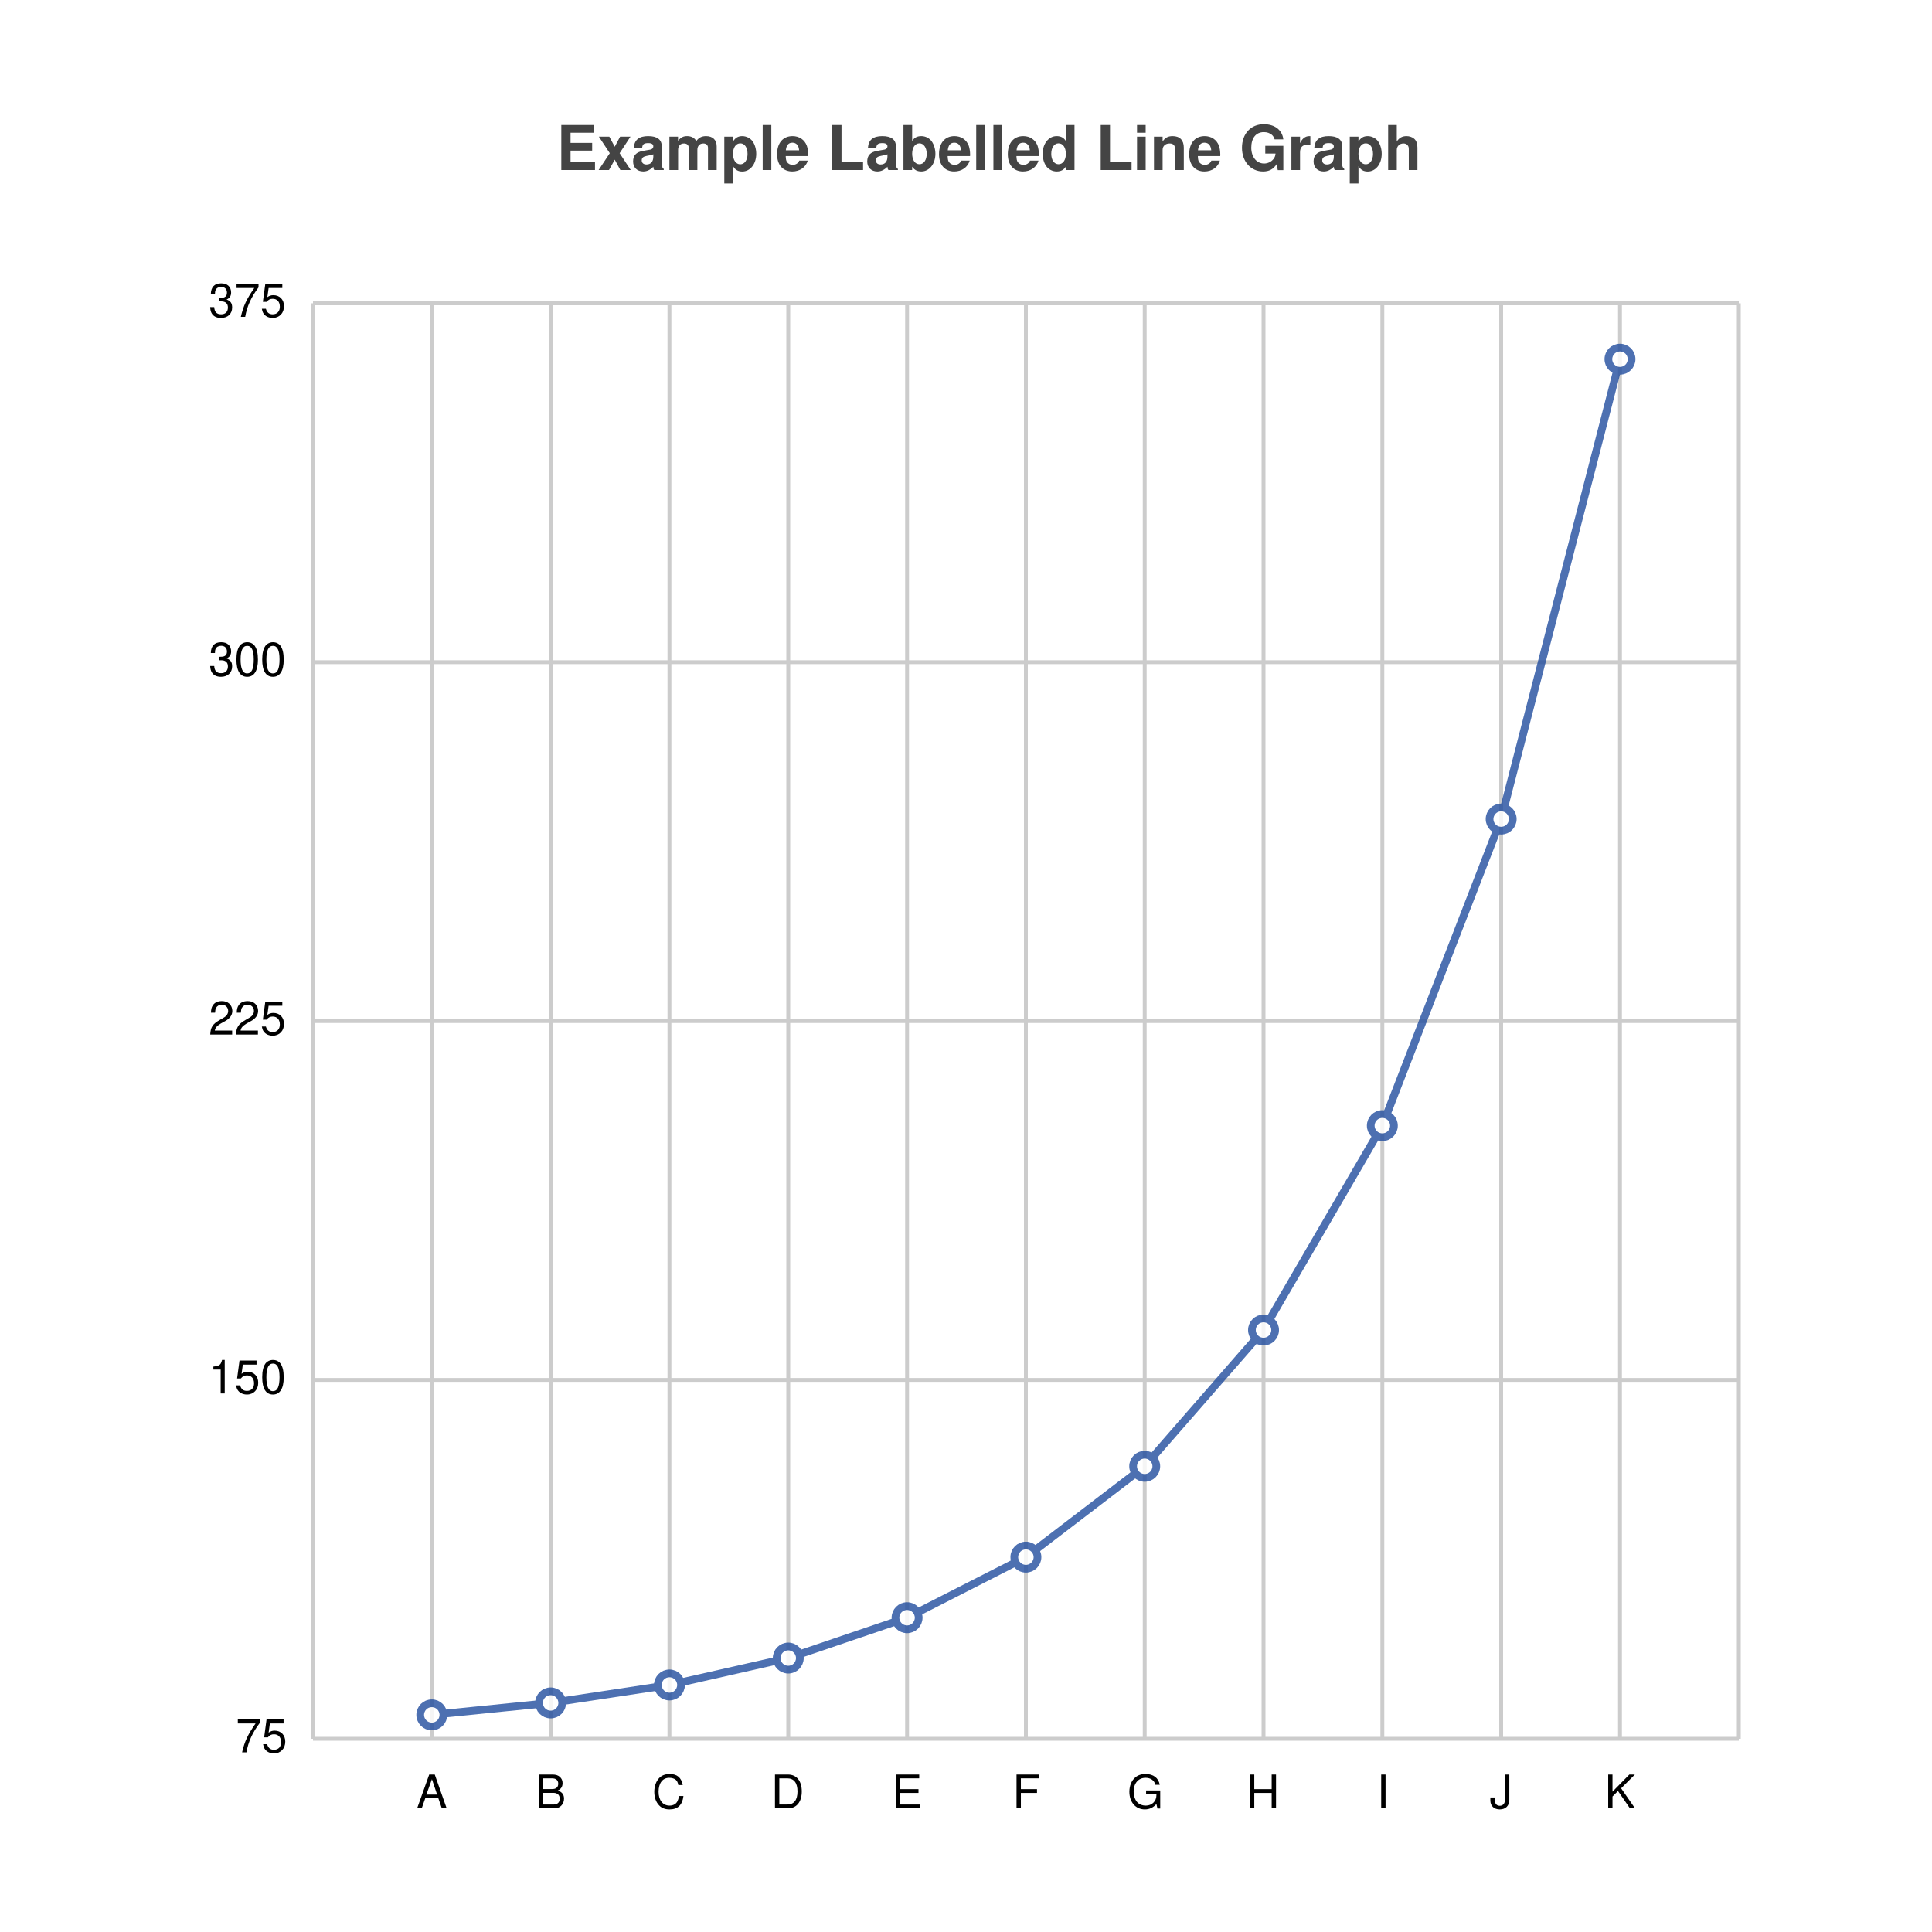
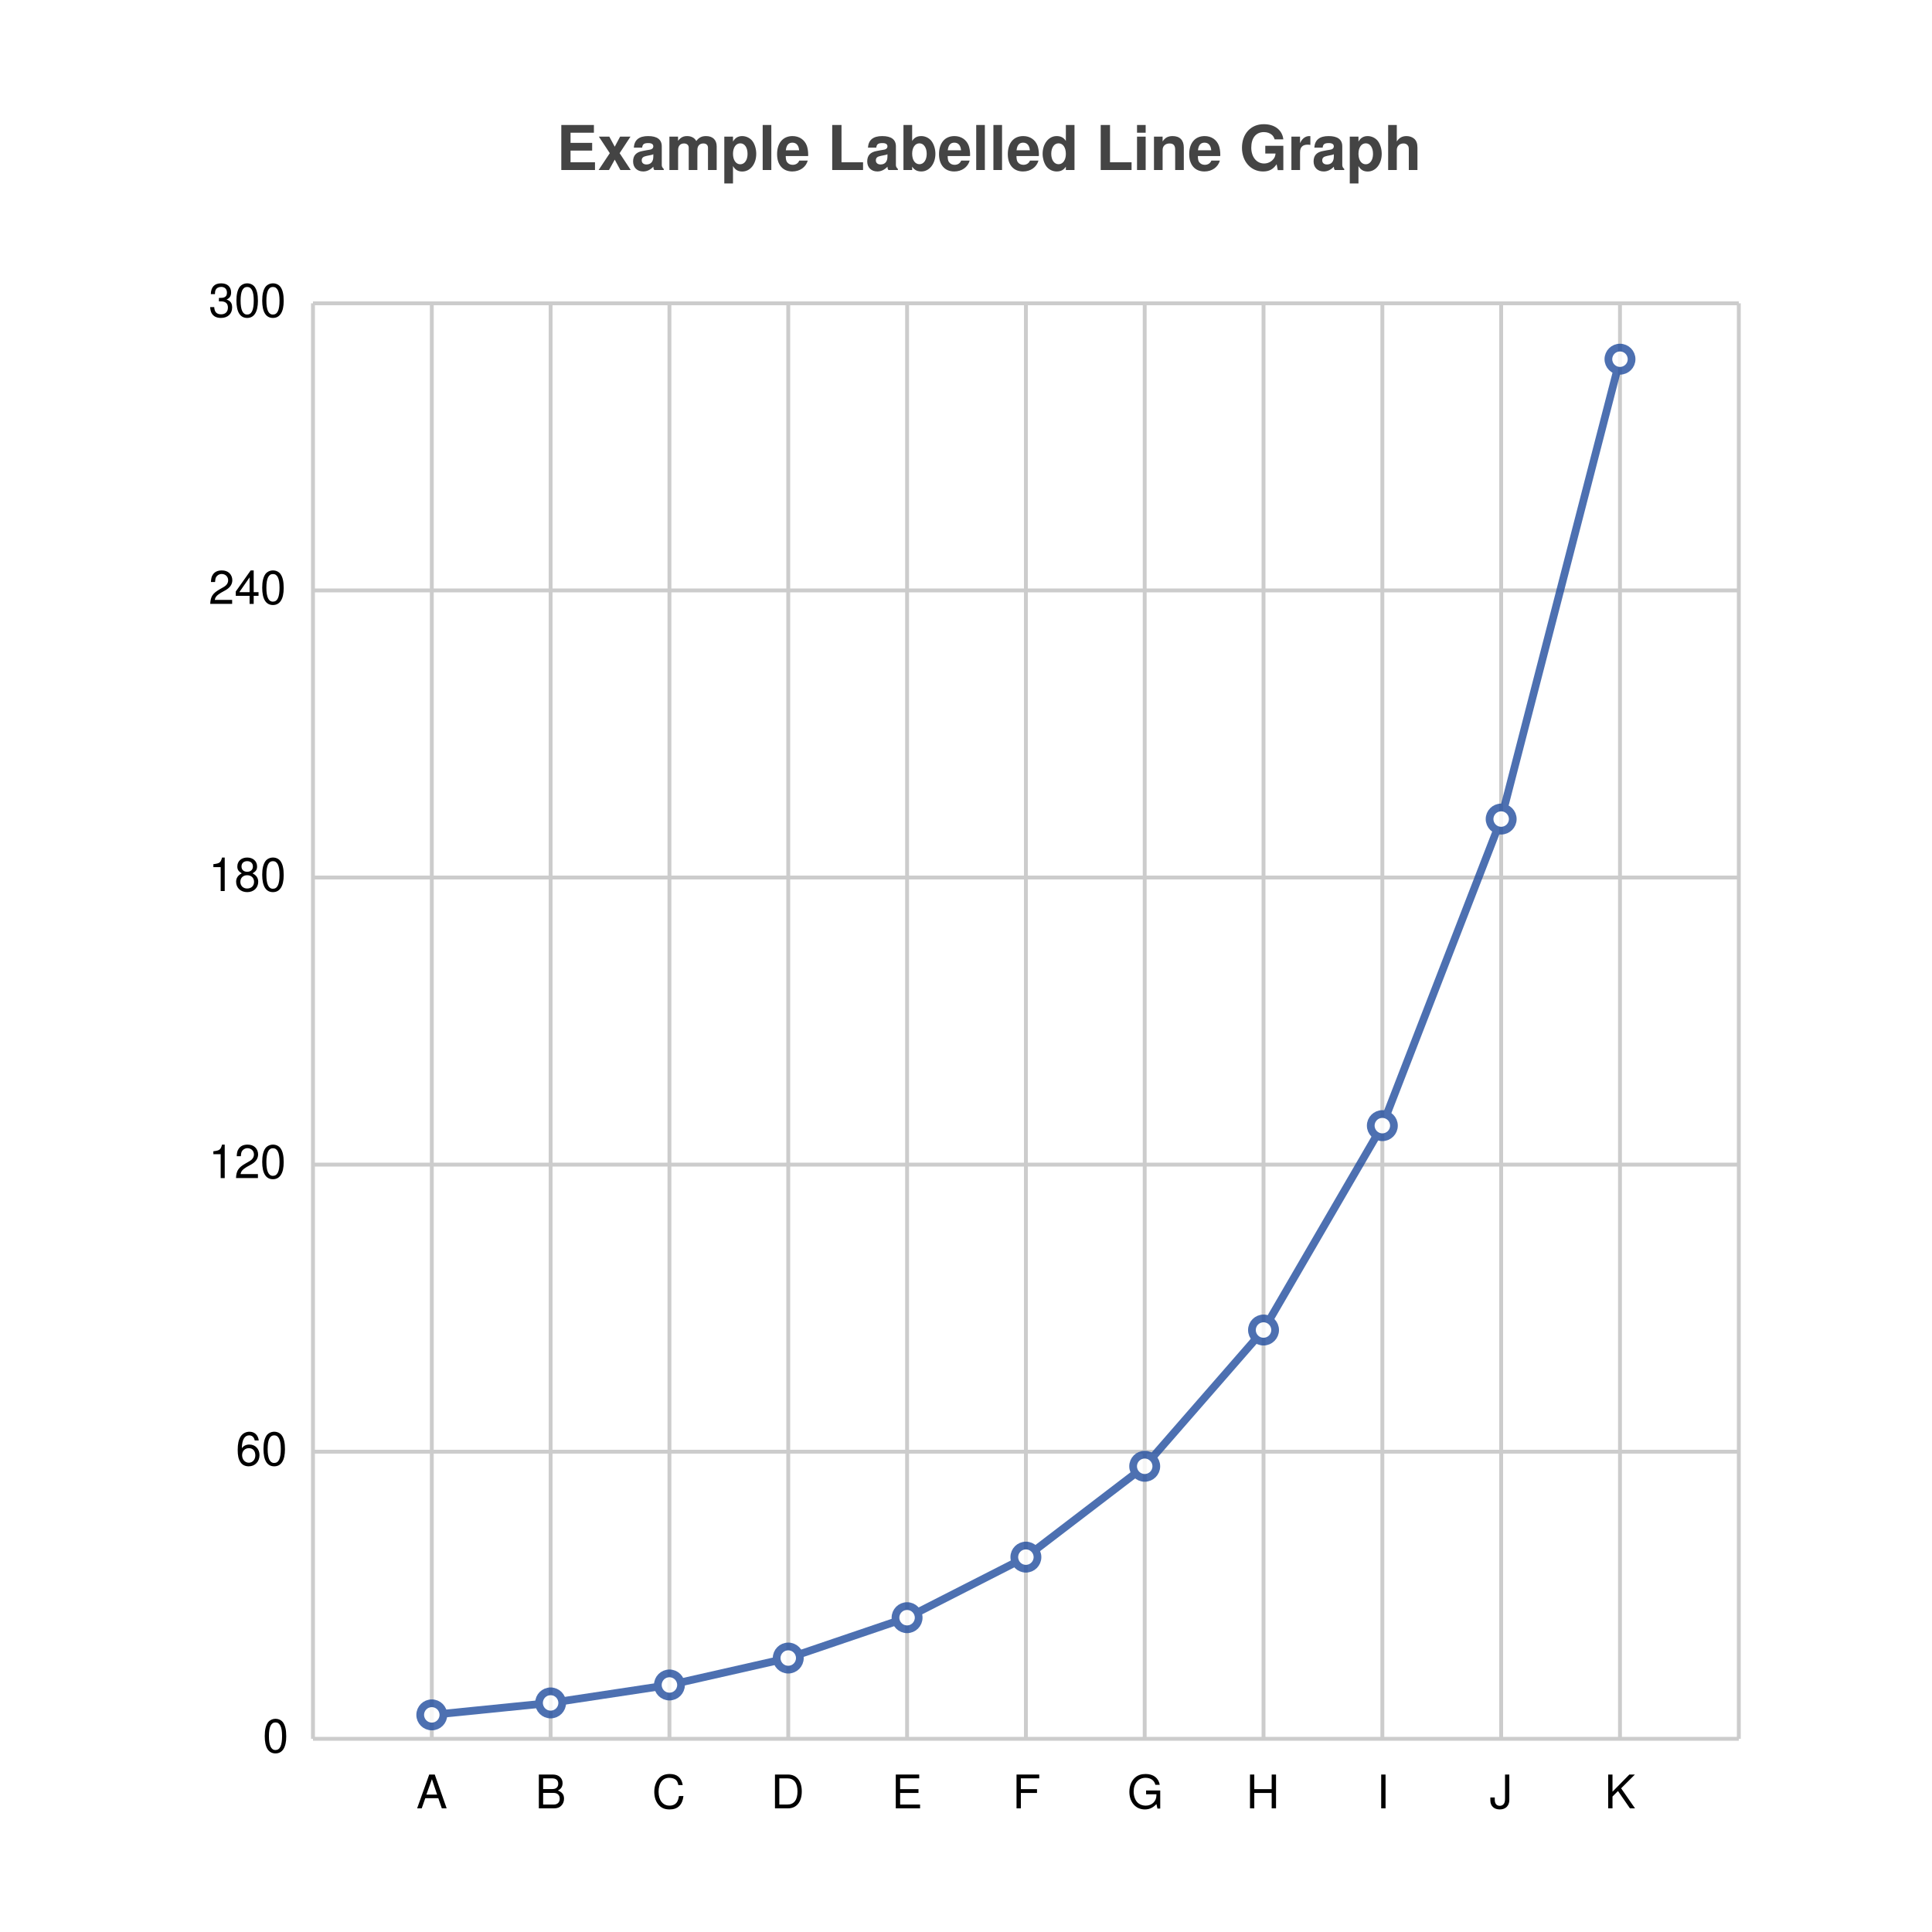
<svg xmlns="http://www.w3.org/2000/svg" width="500" height="500" viewBox="0 0 500 500">
  <path fill="white" d="M0 0 h500 v500 h-500 v-500Z" />
  <text transform="translate(-106.0, 19)" fill="#444444" font-family="Helvetica" font-weight="bold" font-size="16" x="250.0" y="25.0">Example Labelled Line Graph</text>
  <g>
-     <path stroke="#CCCCCC" stroke-dasharray="None" d="M0 0.0 h369.0 M0 92.875 h369.0 M0 185.75 h369.0 M0 278.625 h369.0 M0 371.5 h369.0 M0 464.375 h369.0 M0 371.5 h369.0" transform="translate(81.0, 78.5)" />
+     <path stroke="#CCCCCC" stroke-dasharray="None" d="M0 0.0 h369.0 M0 74.3 h369.0 M0 148.6 h369.0 M0 222.9 h369.0 M0 297.2 h369.0 M0 371.5 h369.0 M0 371.5 h369.0" transform="translate(81.0, 78.5)" />
    <g font-size="12" font-family="Helvetica" transform="translate(75.0, 78.5)">
-       <text x="0" y="0.0" transform="translate(-21, 3.5)">375</text>
-       <text x="0" y="92.875" transform="translate(-21, 3.5)">300</text>
-       <text x="0" y="185.75" transform="translate(-21, 3.5)">225</text>
-       <text x="0" y="278.625" transform="translate(-21, 3.5)">150</text>
-       <text x="0" y="371.5" transform="translate(-14, 3.5)">75</text>
-       <text x="0" y="464.375" transform="translate(-7, 3.5)">0</text>
+       <text x="0" y="0.0" transform="translate(-21, 3.5)">300</text>
+       <text x="0" y="74.3" transform="translate(-21, 3.5)">240</text>
+       <text x="0" y="148.6" transform="translate(-21, 3.5)">180</text>
+       <text x="0" y="222.9" transform="translate(-21, 3.5)">120</text>
+       <text x="0" y="297.2" transform="translate(-14, 3.5)">60</text>
+       <text x="0" y="371.5" transform="translate(-7, 3.5)">0</text>
    </g>
  </g>
  <g>
    <path stroke="#CCCCCC" stroke-dasharray="None" d="M0.0 0 v371.5 M30.75 0 v371.5 M61.5 0 v371.5 M92.25 0 v371.5 M123.0 0 v371.5 M153.75 0 v371.5 M184.5 0 v371.5 M215.25 0 v371.5 M246.0 0 v371.5 M276.75 0 v371.5 M307.5 0 v371.5 M338.25 0 v371.5 M369.0 0 v371.5" transform="translate(81.0, 78.5)" />
    <g font-size="12" font-family="Helvetica" transform="translate(81.0, 96.5)">
      <text x="0.0" y="371.5" transform="translate(-1.5, 0)"> </text>
      <text x="30.75" y="371.5" transform="translate(-4.0, 0)">A</text>
      <text x="61.5" y="371.5" transform="translate(-4.0, 0)">B</text>
      <text x="92.25" y="371.5" transform="translate(-4.5, 0)">C</text>
      <text x="123.0" y="371.5" transform="translate(-4.5, 0)">D</text>
      <text x="153.75" y="371.5" transform="translate(-4.0, 0)">E</text>
      <text x="184.5" y="371.5" transform="translate(-3.5, 0)">F</text>
      <text x="215.25" y="371.5" transform="translate(-4.5, 0)">G</text>
      <text x="246.0" y="371.5" transform="translate(-4.5, 0)">H</text>
      <text x="276.75" y="371.5" transform="translate(-1.5, 0)">I</text>
      <text x="307.5" y="371.5" transform="translate(-3.0, 0)">J</text>
      <text x="338.25" y="371.5" transform="translate(-4.0, 0)">K</text>
      <text x="369.0" y="371.5" transform="translate(-1.5, 0)"> </text>
    </g>
  </g>
  <g opacity="0.8" transform="translate(-50.0, -50.0) rotate(180, 250.0, 250.0) scale(-1, 1) translate(-369.0, 0)">
    <g fill="white" stroke="#204C9E" stroke-width="2">
      <path d="M30.75 6.192 L61.5 9.287 L92.25 13.931 L123.0 20.897 L153.75 31.345 L184.5 47.018 L215.25 70.527 L246.0 105.79 L276.75 158.686 L307.5 238.028 L338.25 357.043" fill="none" />
      <circle cx="30.75" cy="6.192" r="3" />
      <circle cx="61.5" cy="9.287" r="3" />
      <circle cx="92.25" cy="13.931" r="3" />
      <circle cx="123.0" cy="20.897" r="3" />
      <circle cx="153.75" cy="31.345" r="3" />
      <circle cx="184.5" cy="47.018" r="3" />
      <circle cx="215.25" cy="70.527" r="3" />
      <circle cx="246.0" cy="105.79" r="3" />
      <circle cx="276.75" cy="158.686" r="3" />
      <circle cx="307.5" cy="238.028" r="3" />
      <circle cx="338.25" cy="357.043" r="3" />
    </g>
  </g>
</svg>
